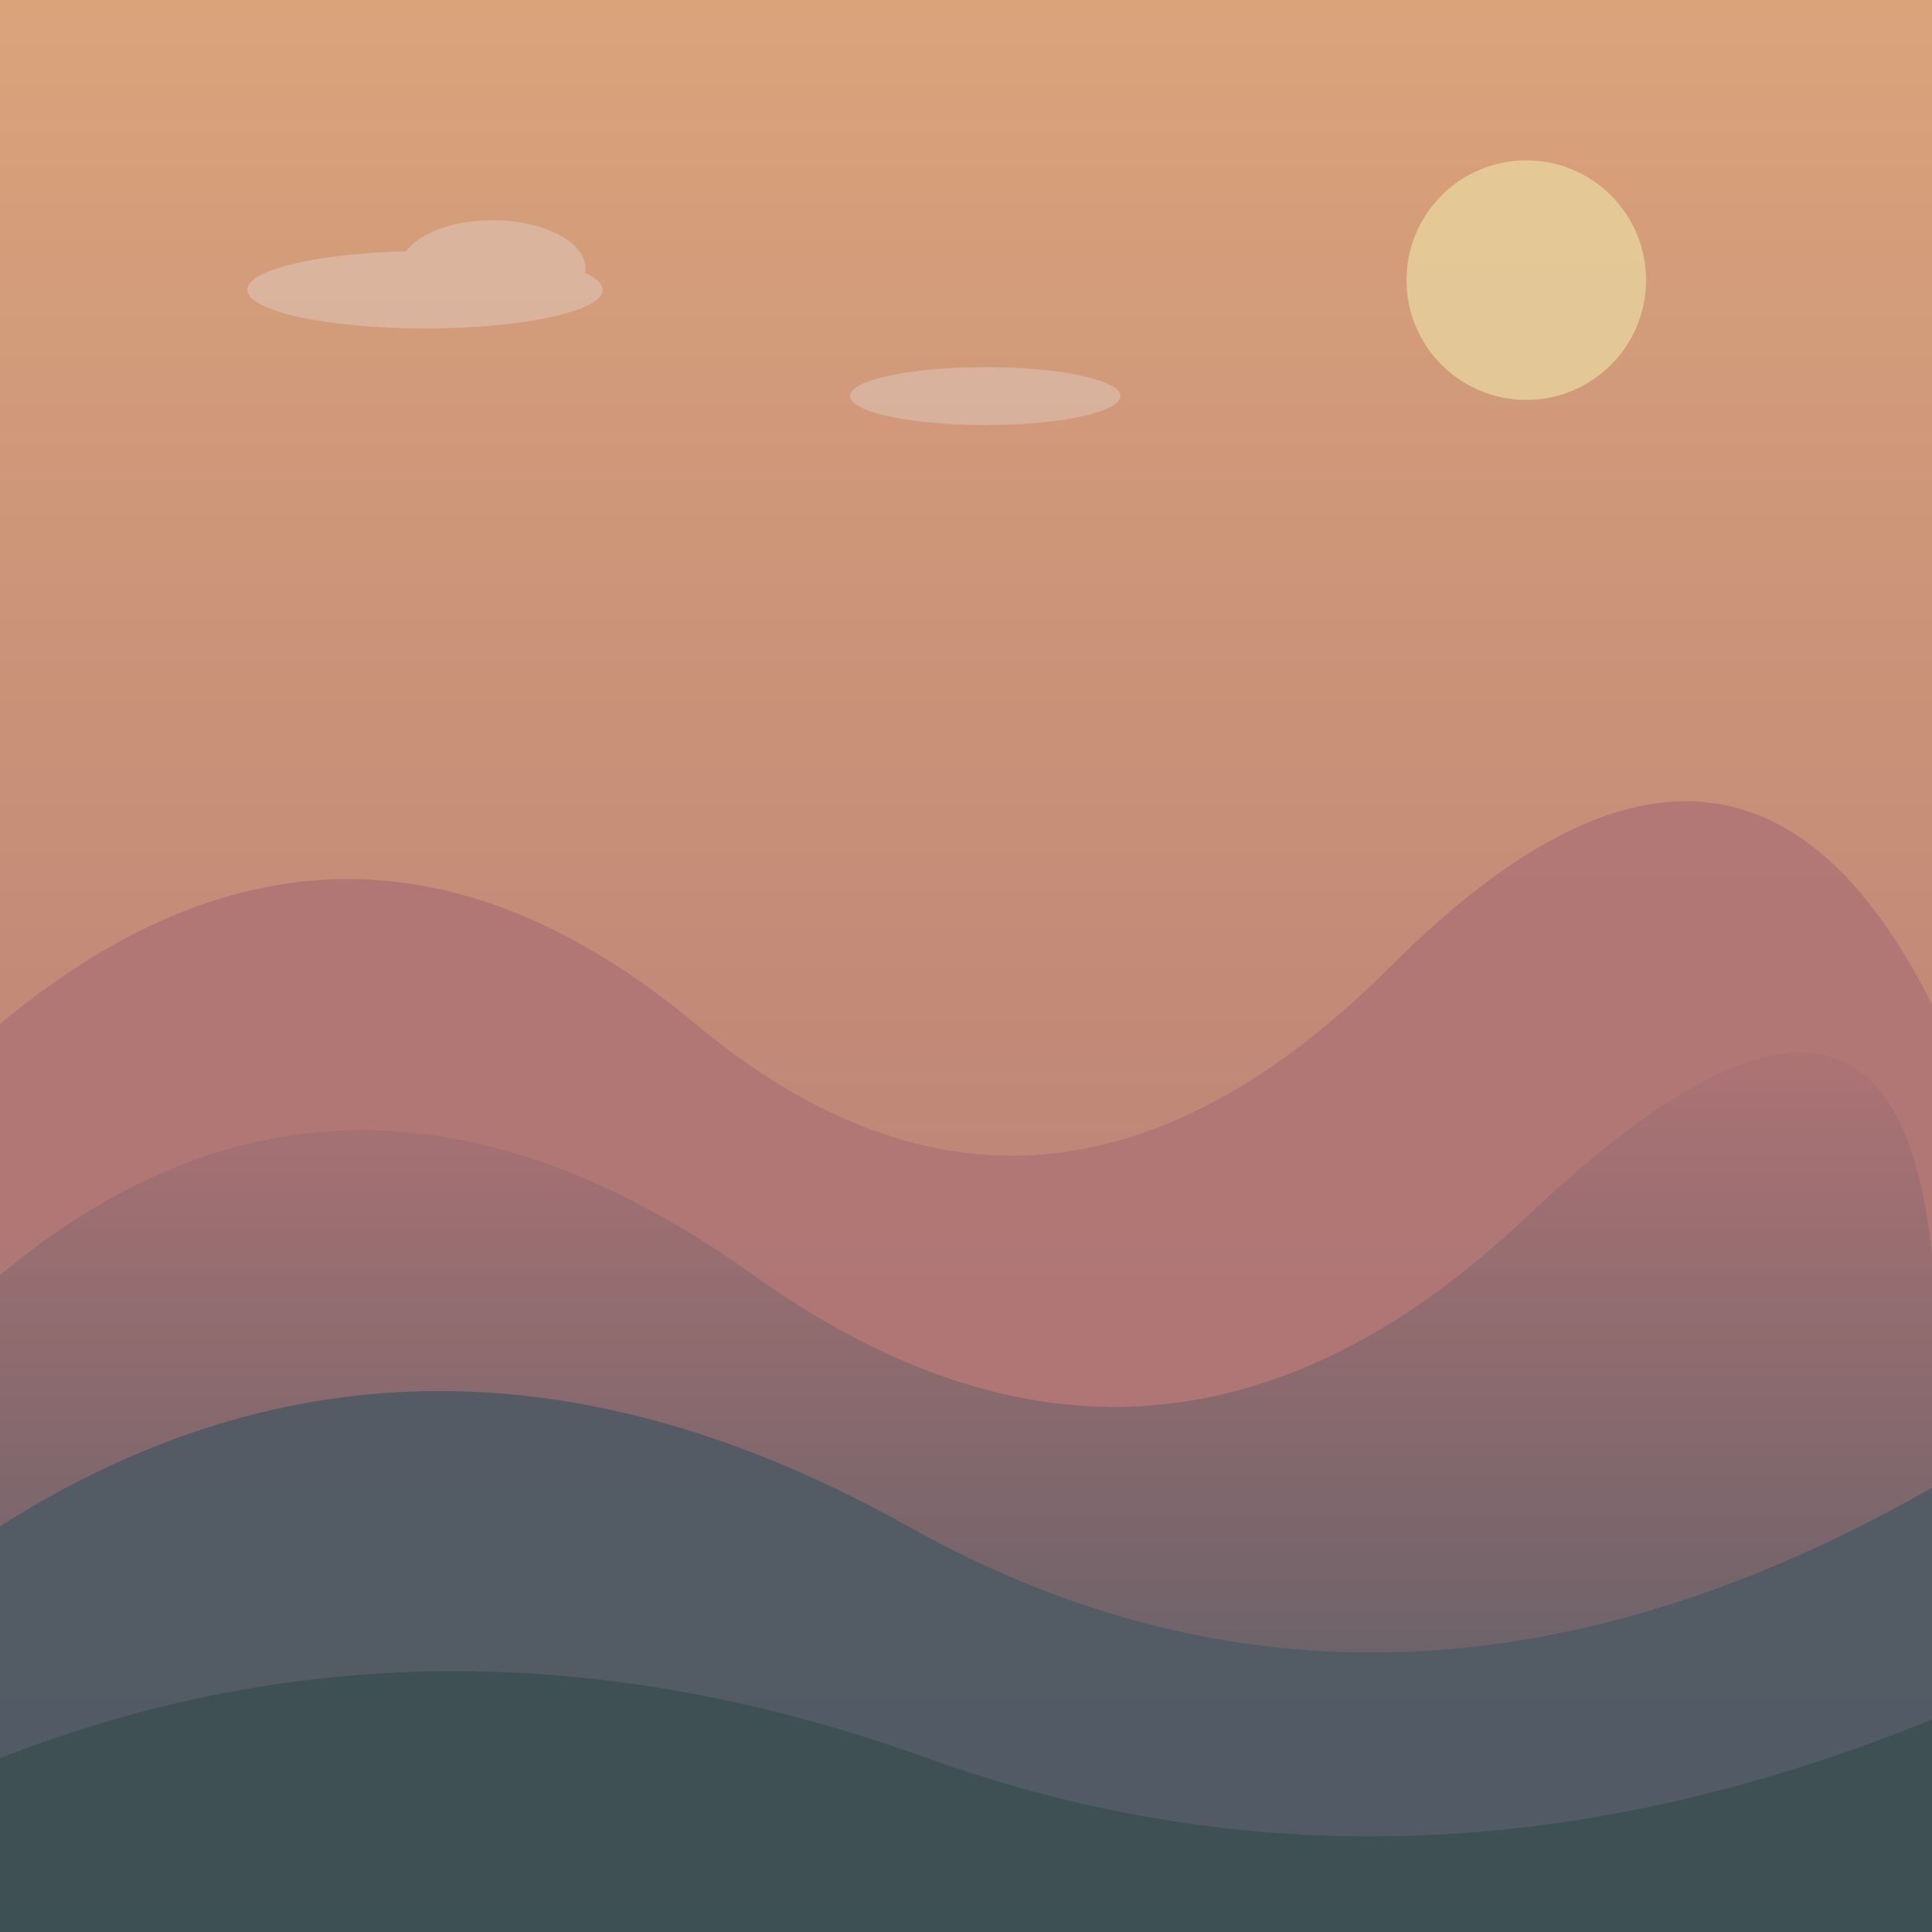
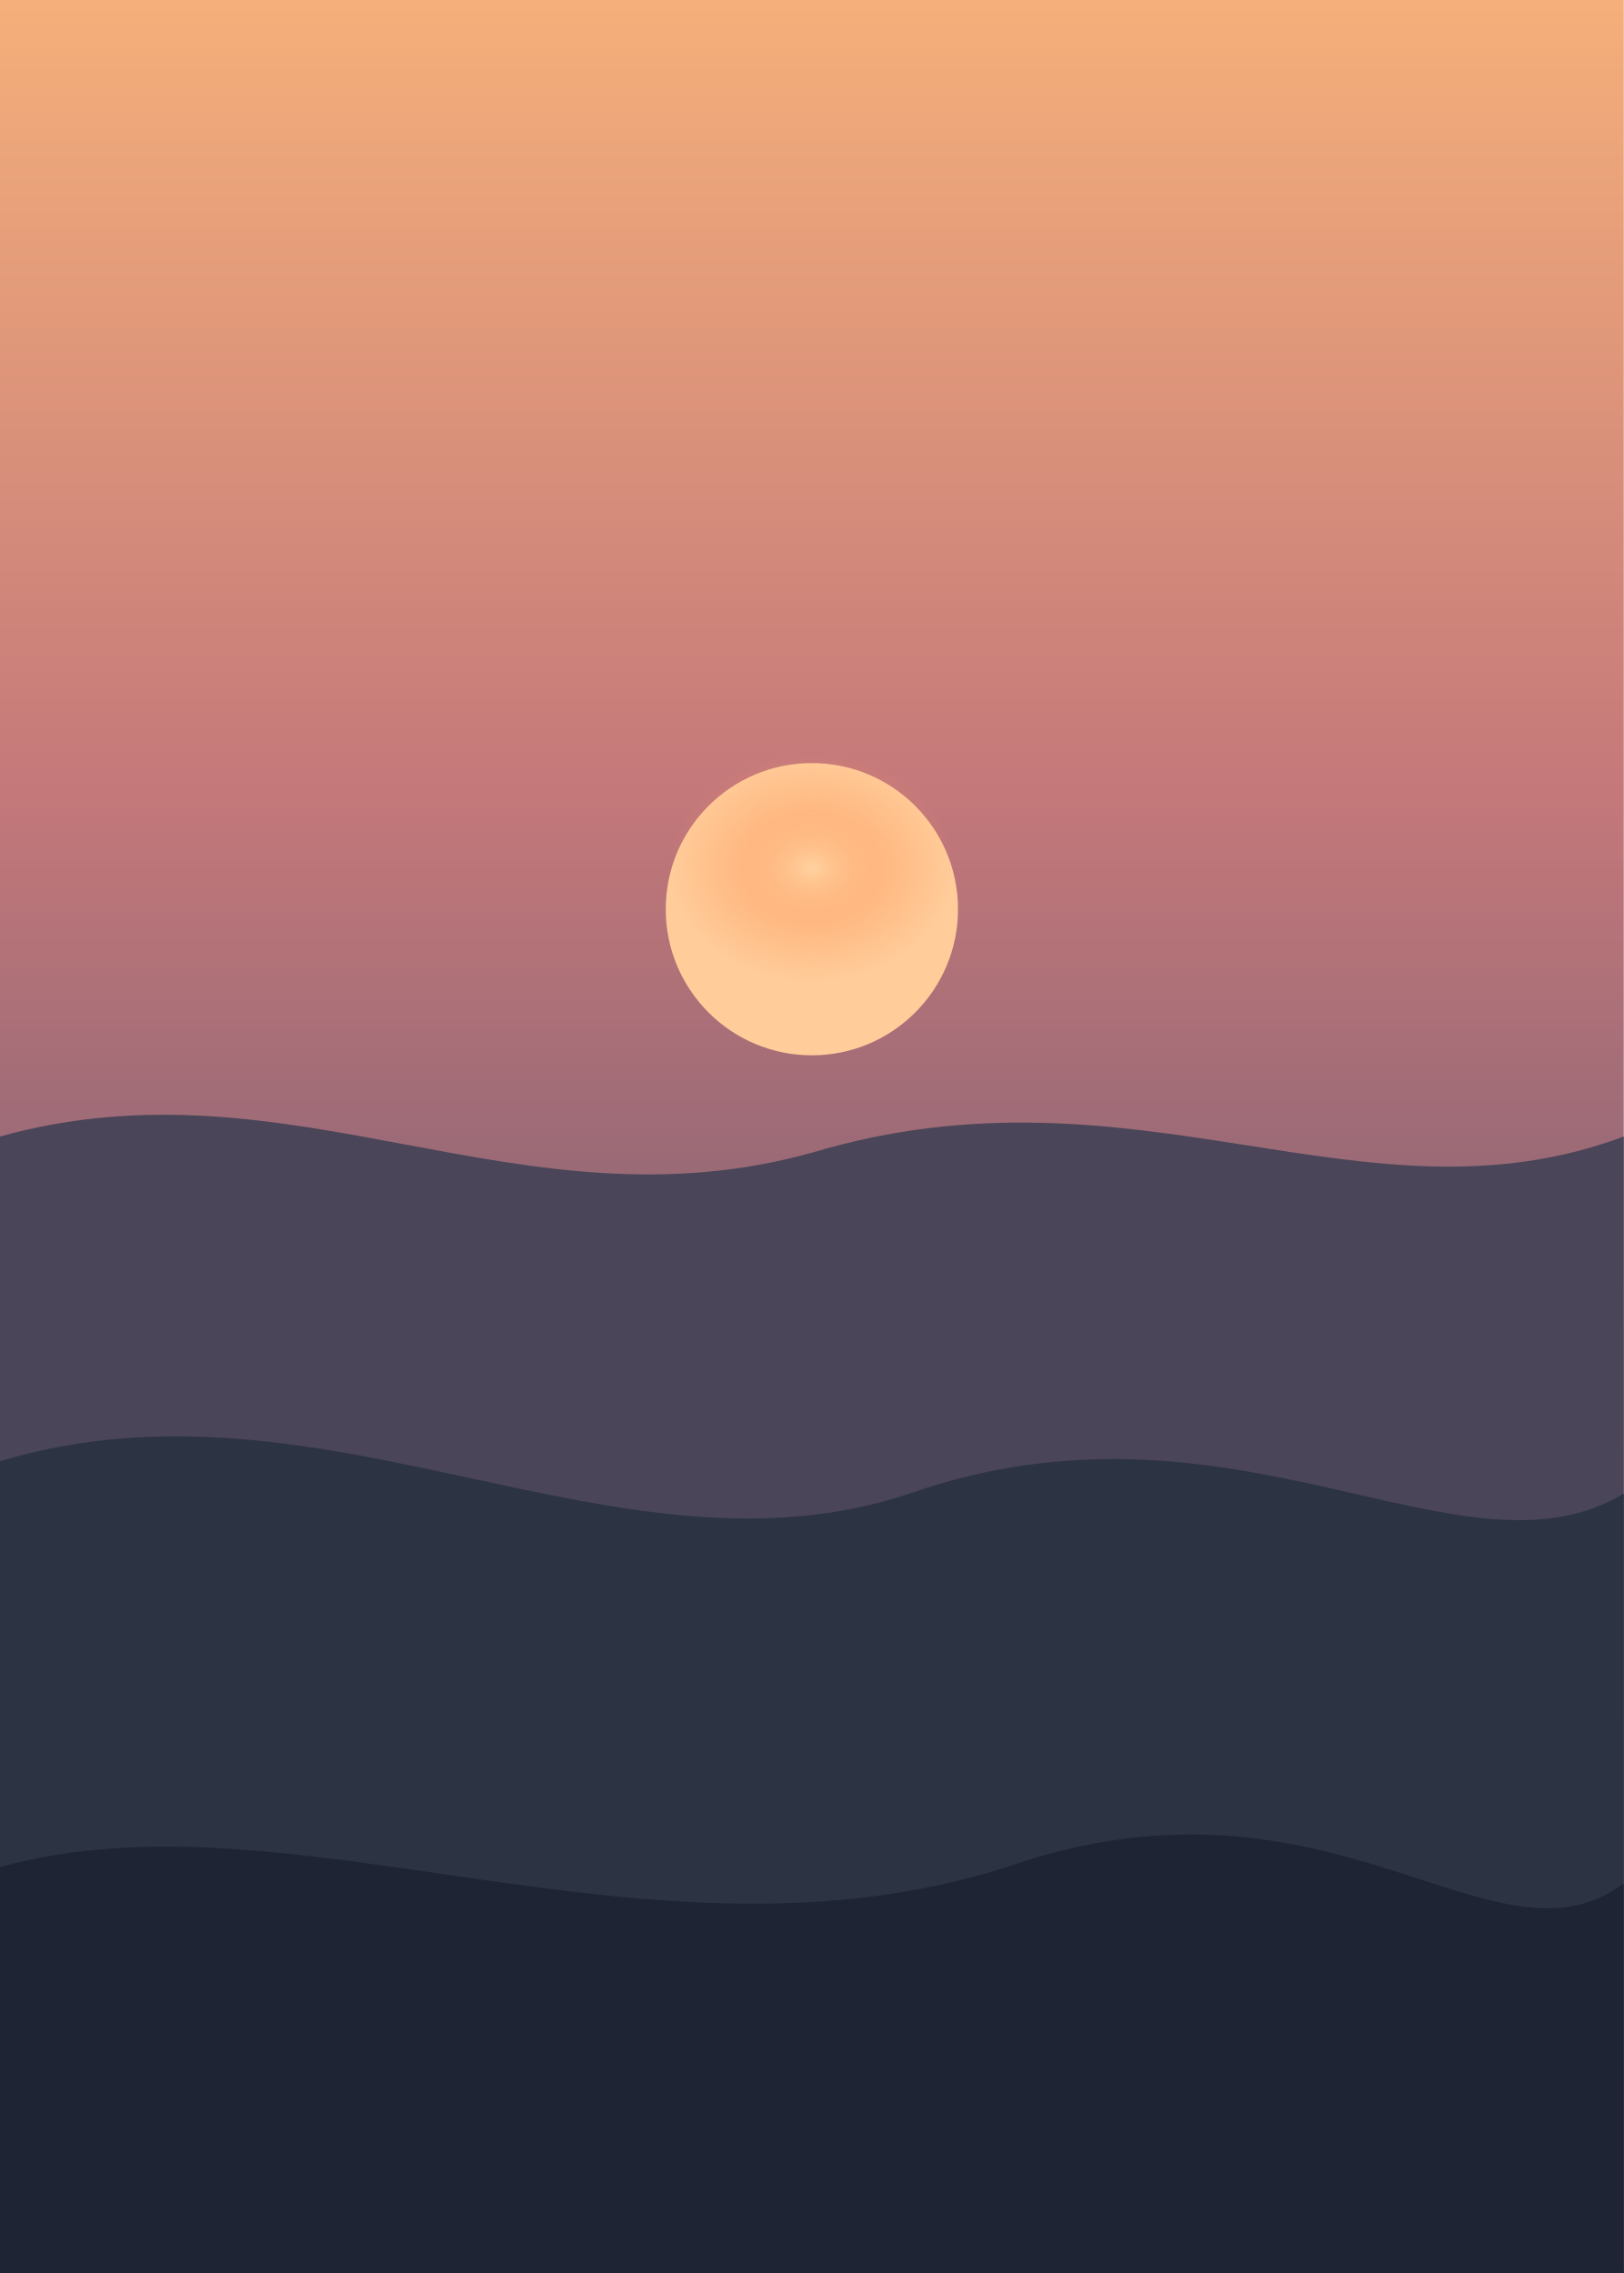
- <svg xmlns="http://www.w3.org/2000/svg" viewBox="0 0 1000 1000" preserveAspectRatio="xMidYMid slice">
+ <svg xmlns="http://www.w3.org/2000/svg" viewBox="0 0 1000 1400" preserveAspectRatio="xMidYMid slice">
  <defs>
    <linearGradient id="sky" x2="0" y2="1">
-       <stop stop-color="#f0b184" />
-       <stop offset="1" stop-color="#bd7b7d" />
+       <stop offset="0%" stop-color="#f5b07a" />
+       <stop offset="35%" stop-color="#c4787a" />
+       <stop offset="70%" stop-color="#6a5a72" />
+       <stop offset="100%" stop-color="#2f3a4a" />
    </linearGradient>
-     <linearGradient id="hills" x2="0" y2="1">
-       <stop stop-color="#bd7b7d" />
-       <stop offset="1" stop-color="#58616b" />
-     </linearGradient>
-     <filter id="blur">
-       <feGaussianBlur stdDeviation="20" />
-     </filter>
+     <radialGradient id="sun" cx="50%" cy="42%" r="22%">
+       <stop stop-color="#ffd2a0" stop-opacity="1" />
+       <stop offset=".5" stop-color="#ff9a5c" stop-opacity=".4" />
+       <stop offset="1" stop-color="#ff9a5c" stop-opacity="0" />
+     </radialGradient>
  </defs>
-   <rect width="1000" height="1000" fill="url(#sky)" />
-   <circle cx="790" cy="145" r="62" fill="#ffe3a8" opacity=".82" />
-   <g fill="#ffffff" opacity=".30">
-     <ellipse cx="220" cy="150" rx="92" ry="20" />
-     <ellipse cx="255" cy="139" rx="48" ry="25" />
-     <ellipse cx="510" cy="205" rx="70" ry="15" />
-   </g>
-   <path d="M0 530 Q180 380 360 530 T720 500 T1000 520 V1000 H0Z" fill="#bd7b7d" opacity=".82" />
-   <path d="M0 660 Q180 510 390 660 T790 630 T1000 650 V1000 H0Z" fill="url(#hills)" />
-   <path d="M0 790 Q220 650 470 790 T1000 770 V1000 H0Z" fill="#58616b" opacity=".96" />
-   <path d="M0 910 Q230 820 480 910 T1000 890 V1000 H0Z" fill="#183d35" opacity=".35" />
-   <rect width="1000" height="1000" fill="#102b27" opacity=".10" />
+   <rect width="1000" height="1400" fill="url(#sky)" />
+   <circle cx="500" cy="560" r="90" fill="#ffcc9a" />
+   <ellipse cx="500" cy="560" rx="200" ry="160" fill="url(#sun)" />
+   <path d="M0 700 C180 650 320 760 500 710 C700 650 840 760 1000 700 L1000 1400 L0 1400 Z" fill="#4a4558" />
+   <path d="M0 900 C200 840 380 980 560 920 C760 850 900 980 1000 920 L1000 1400 L0 1400 Z" fill="#2c3342" />
+   <path d="M0 1150 C180 1100 400 1220 620 1150 C820 1080 920 1220 1000 1160 L1000 1400 L0 1400 Z" fill="#1a2030" opacity=".8" />
</svg>
